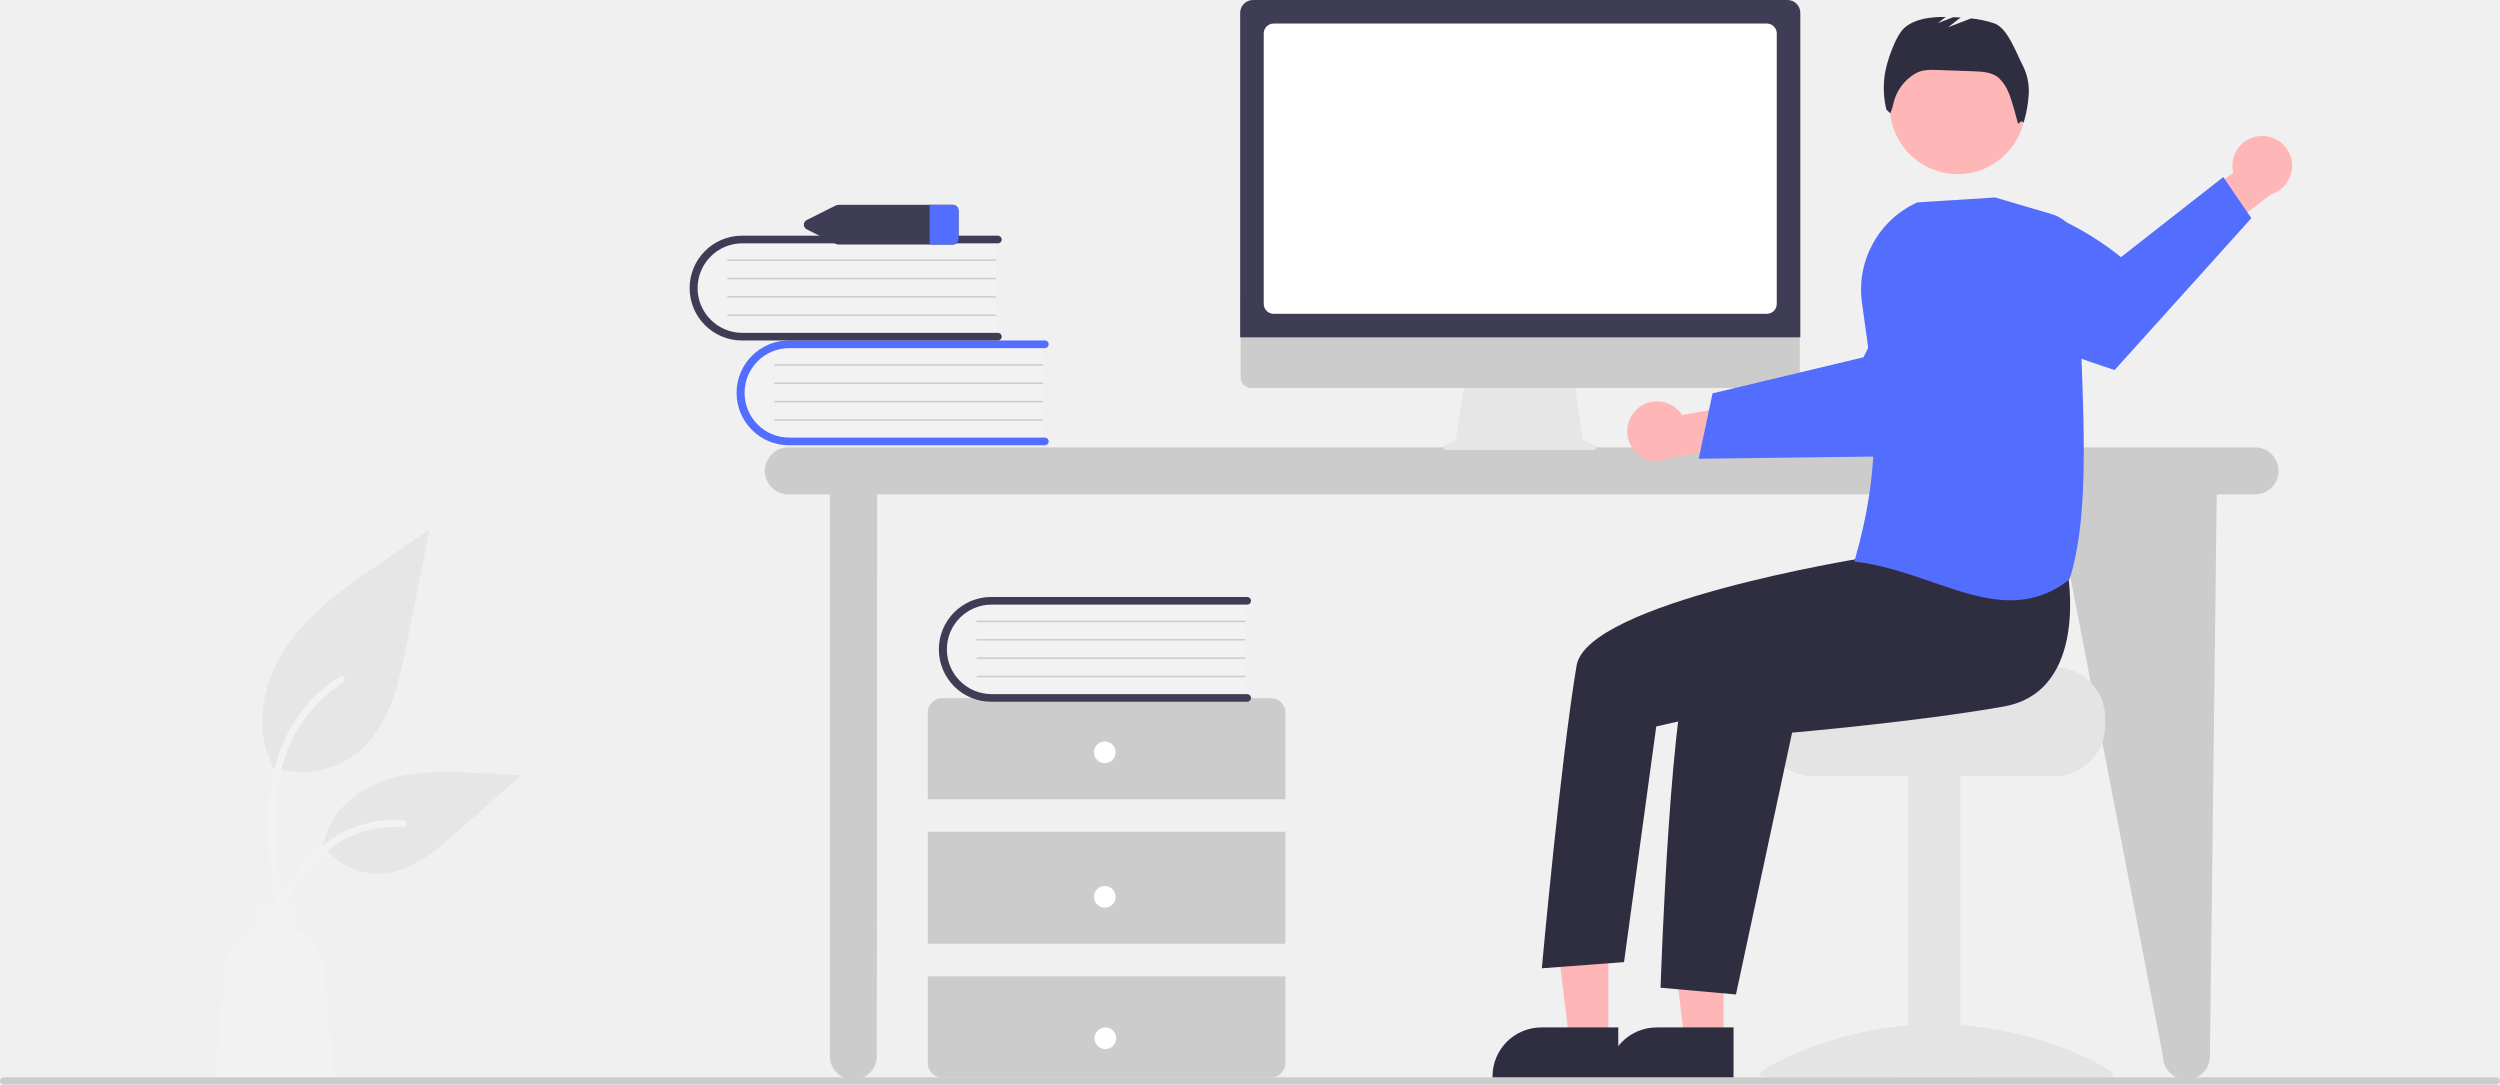
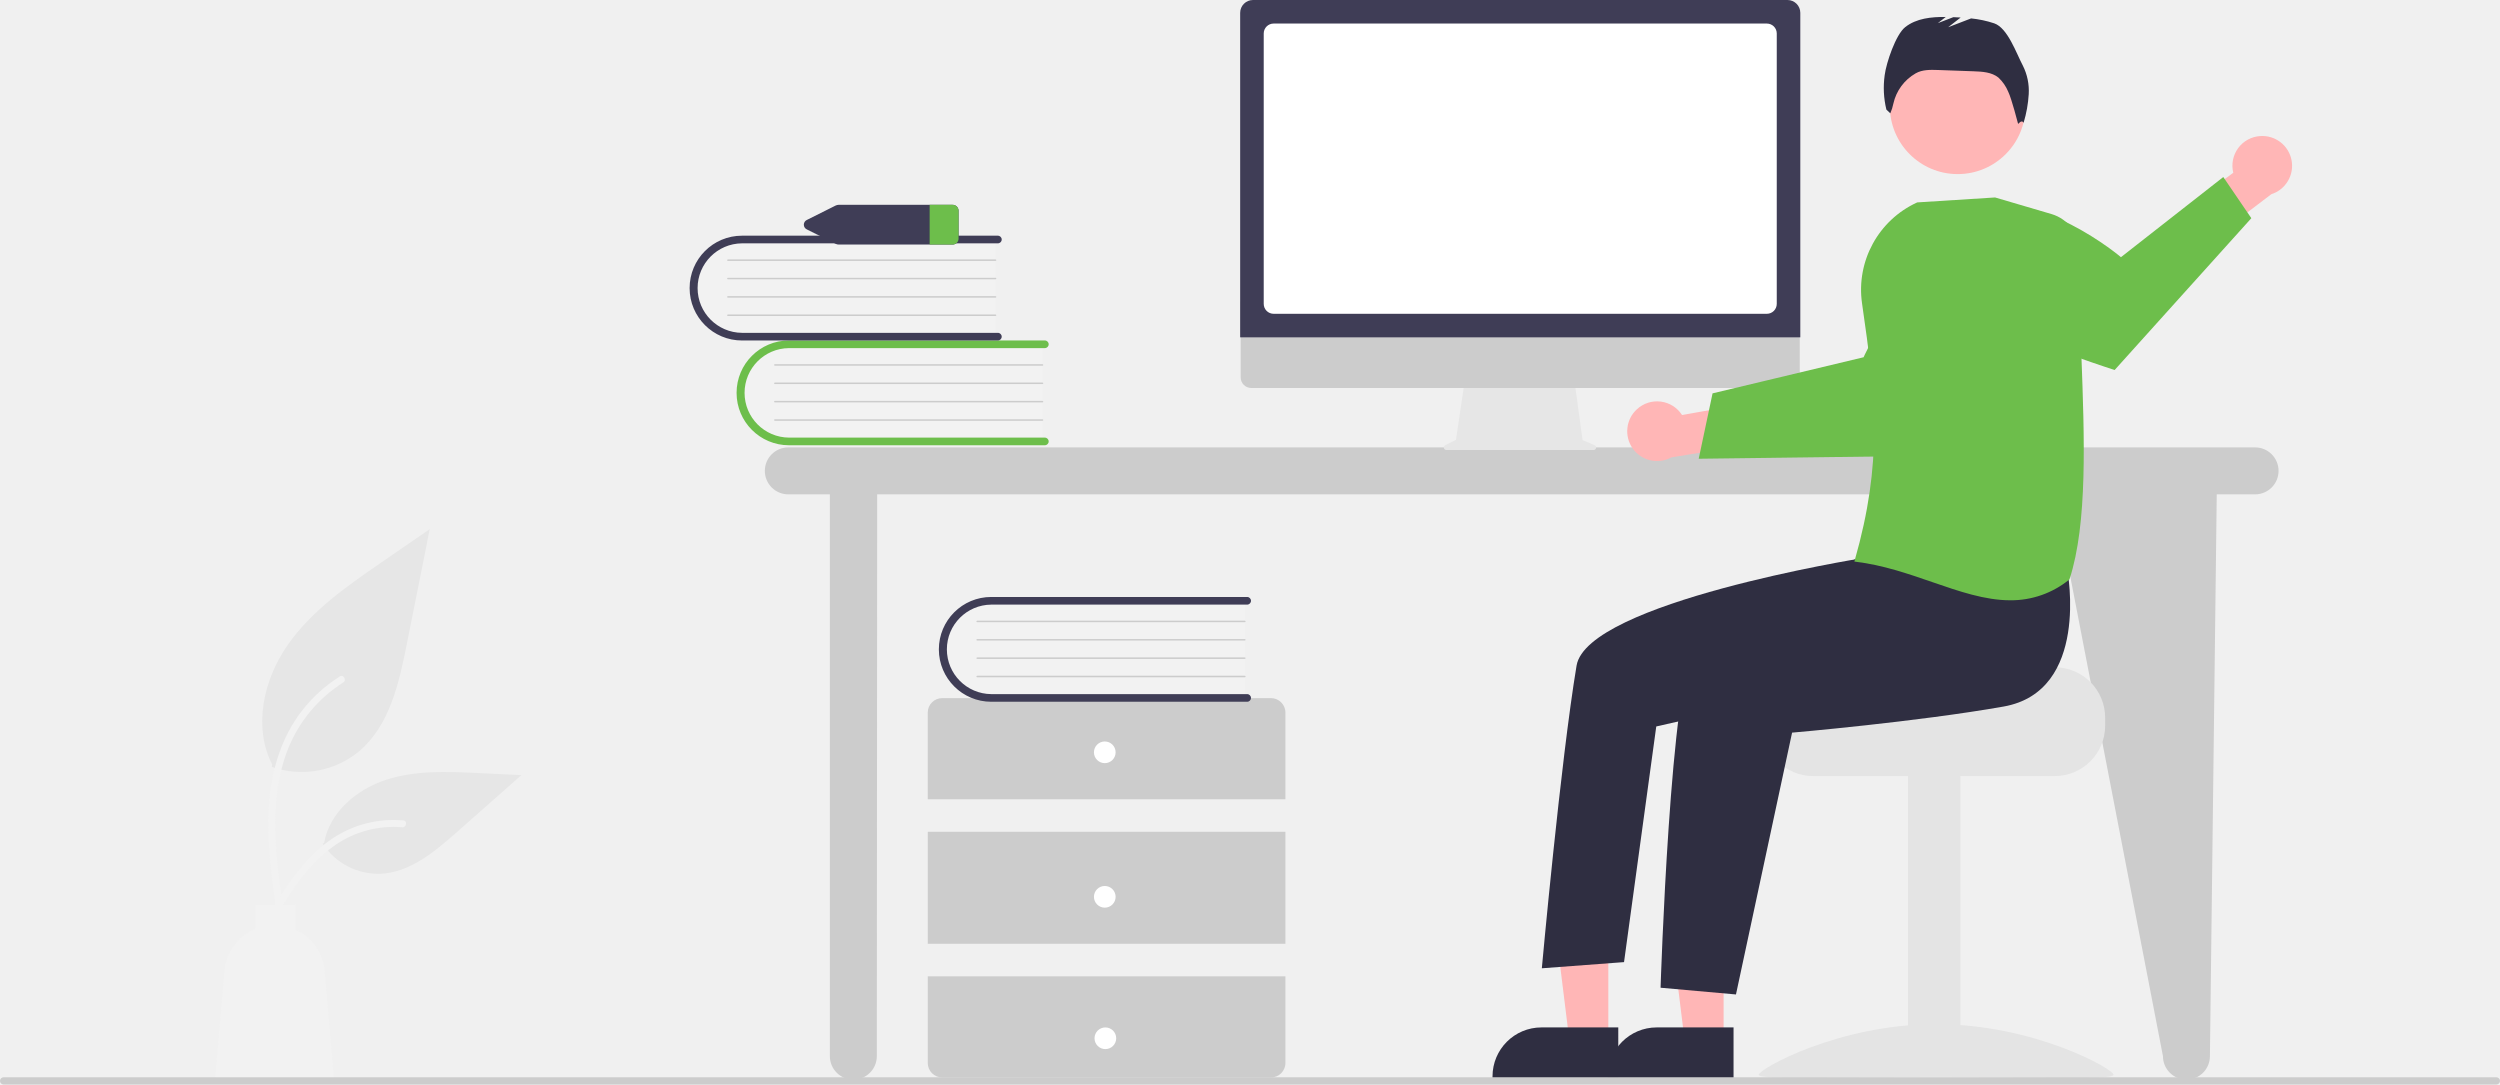
<svg xmlns="http://www.w3.org/2000/svg" id="b19d21a7-7bc0-44bd-ab2a-ad7473c6bec7" data-name="Layer 1" width="979.327" height="424.837" viewBox="0 0 979.327 424.837">
  <path d="M993.718,412.839H419.142a9.199,9.199,0,0,0,0,18.398H435.417V651.303a9.199,9.199,0,0,0,18.398,0l.14-220.065h461.156l42.52,220.065a9.199,9.199,0,1,0,18.398,0l2.676-220.065h15.014a9.199,9.199,0,0,0,0-18.398Z" transform="translate(-110.3366 -237.5817)" fill="#ccc" />
  <path d="M518.737,371.85v38.955H421.141a19.489,19.489,0,1,1-1.355-38.955q.677-.024,1.355,0Z" transform="translate(-110.3366 -237.5817)" fill="#f2f2f2" />
-   <path d="M521.134,410.506a1.499,1.499,0,0,1-1.498,1.498H419.403a20.526,20.526,0,0,1,0-41.052H519.636a1.498,1.498,0,1,1,0,2.997H419.403a17.53,17.53,0,0,0,0,35.059H519.636A1.499,1.499,0,0,1,521.134,410.506Z" transform="translate(-110.3366 -237.5817)" fill="#536dfe" />
+   <path d="M521.134,410.506a1.499,1.499,0,0,1-1.498,1.498H419.403a20.526,20.526,0,0,1,0-41.052H519.636a1.498,1.498,0,1,1,0,2.997H419.403a17.53,17.53,0,0,0,0,35.059H519.636A1.499,1.499,0,0,1,521.134,410.506Z" transform="translate(-110.3366 -237.5817)" fill="#6dbe4b" />
  <path d="M518.737,380.84H413.859a.3.3,0,0,1-.006-.599H518.737a.3.3,0,0,1,0,.599Z" transform="translate(-110.3366 -237.5817)" fill="#ccc" />
  <path d="M518.737,388.032H413.859a.3.3,0,0,1-.006-.599H518.737a.3.3,0,0,1,0,.599Z" transform="translate(-110.3366 -237.5817)" fill="#ccc" />
  <path d="M518.737,395.223H413.859a.3.3,0,0,1-.006-.599H518.737a.3.3,0,0,1,0,.599Z" transform="translate(-110.3366 -237.5817)" fill="#ccc" />
  <path d="M518.737,402.415H413.859a.3.3,0,0,1-.006-.599H518.737a.3.3,0,0,1,0,.599Z" transform="translate(-110.3366 -237.5817)" fill="#ccc" />
  <path d="M500.339,330.809v38.955H402.743a19.489,19.489,0,0,1-1.355-38.955q.677-.024,1.355,0Z" transform="translate(-110.3366 -237.5817)" fill="#f2f2f2" />
  <path d="M502.737,369.464a1.499,1.499,0,0,1-1.498,1.498H401.005a20.526,20.526,0,0,1,0-41.052H501.239a1.498,1.498,0,1,1,0,2.997H401.005a17.53,17.53,0,0,0,0,35.059H501.239A1.499,1.499,0,0,1,502.737,369.464Z" transform="translate(-110.3366 -237.5817)" fill="#3f3d56" />
  <path d="M500.339,339.799H395.461a.3.3,0,0,1-.006-.599H500.339a.3.3,0,0,1,0,.599Z" transform="translate(-110.3366 -237.5817)" fill="#ccc" />
  <path d="M500.339,346.991H395.461a.3.3,0,0,1-.006-.599H500.339a.3.3,0,0,1,0,.599Z" transform="translate(-110.3366 -237.5817)" fill="#ccc" />
  <path d="M500.339,354.182H395.461a.3.3,0,0,1-.006-.599H500.339a.3.3,0,0,1,0,.599Z" transform="translate(-110.3366 -237.5817)" fill="#ccc" />
  <path d="M500.339,361.374H395.461a.3.3,0,0,1-.006-.599H500.339a.3.3,0,0,1,0,.599Z" transform="translate(-110.3366 -237.5817)" fill="#ccc" />
  <path d="M613.874,550.683V516.718a5.661,5.661,0,0,0-5.661-5.661H479.428a5.661,5.661,0,0,0-5.661,5.661v33.965Z" transform="translate(-110.3366 -237.5817)" fill="#ccc" />
  <rect x="363.431" y="325.839" width="140.106" height="43.872" fill="#ccc" />
  <path d="M473.768,620.029V653.994a5.661,5.661,0,0,0,5.661,5.661H608.213a5.661,5.661,0,0,0,5.661-5.661V620.029Z" transform="translate(-110.3366 -237.5817)" fill="#ccc" />
  <circle cx="432.776" cy="294.704" r="4.246" fill="#fff" />
  <circle cx="432.776" cy="351.312" r="4.246" fill="#fff" />
  <circle cx="433.004" cy="406.722" r="4.246" fill="#fff" />
  <path d="M597.989,472.331v38.955H500.393a19.489,19.489,0,0,1-1.356-38.955q.678-.024,1.356,0Z" transform="translate(-110.3366 -237.5817)" fill="#f2f2f2" />
  <path d="M600.386,510.986a1.499,1.499,0,0,1-1.498,1.498H498.655a20.526,20.526,0,0,1-.025-41.052H598.888a1.498,1.498,0,1,1,0,2.997H498.655a17.53,17.53,0,0,0,0,35.059H598.888A1.499,1.499,0,0,1,600.386,510.986Z" transform="translate(-110.3366 -237.5817)" fill="#3f3d56" />
  <path d="M597.989,481.32H493.111a.3.3,0,0,1-.006-.599H597.989a.3.3,0,0,1,0,.599Z" transform="translate(-110.3366 -237.5817)" fill="#ccc" />
  <path d="M597.989,488.512H493.111a.3.3,0,0,1-.006-.599H597.989a.3.3,0,0,1,0,.599Z" transform="translate(-110.3366 -237.5817)" fill="#ccc" />
  <path d="M597.989,495.703H493.111a.3.3,0,0,1-.006-.599H597.989a.3.3,0,0,1,0,.599Z" transform="translate(-110.3366 -237.5817)" fill="#ccc" />
  <path d="M597.989,502.895H493.111a.3.3,0,0,1-.006-.599H597.989a.3.3,0,0,1,0,.599Z" transform="translate(-110.3366 -237.5817)" fill="#ccc" />
  <path d="M483.367,317.814H438.902a2.747,2.747,0,0,0-1.217.283l-11.223,5.618a2.045,2.045,0,0,0,0,3.764l11.223,5.618a2.747,2.747,0,0,0,1.217.283h44.466a2.334,2.334,0,0,0,2.463-2.165v-11.237A2.334,2.334,0,0,0,483.367,317.814Z" transform="translate(-110.3366 -237.5817)" fill="#3f3d56" />
-   <path d="M485.83,319.979v11.237a2.334,2.334,0,0,1-2.463,2.165h-8.859V317.814h8.859A2.334,2.334,0,0,1,485.83,319.979Z" transform="translate(-110.3366 -237.5817)" fill="#536dfe" />
+   <path d="M485.83,319.979v11.237a2.334,2.334,0,0,1-2.463,2.165h-8.859V317.814h8.859A2.334,2.334,0,0,1,485.83,319.979Z" transform="translate(-110.3366 -237.5817)" fill="#6dbe4b" />
  <path d="M216.781,537.993a35.34,35.34,0,0,0,34.126-6.011c11.953-10.032,15.7-26.56,18.749-41.864q4.509-22.633,9.019-45.266l-18.882,13.002c-13.579,9.35-27.464,18.999-36.866,32.542S209.421,522.426,216.975,537.08" transform="translate(-110.3366 -237.5817)" fill="#e6e6e6" />
  <path d="M218.395,592.797c-1.911-13.921-3.876-28.02-2.536-42.09,1.191-12.496,5.003-24.7,12.764-34.707a57.736,57.736,0,0,1,14.813-13.423c1.481-.935,2.845,1.413,1.37,2.343a54.888,54.888,0,0,0-21.711,26.196c-4.727,12.023-5.486,25.128-4.671,37.9.493,7.723,1.537,15.396,2.589,23.059a1.406,1.406,0,0,1-.948,1.669,1.365,1.365,0,0,1-1.669-.948Z" transform="translate(-110.3366 -237.5817)" fill="#f2f2f2" />
  <path d="M236.802,568.164a26.014,26.014,0,0,0,22.666,11.699c11.474-.545,21.04-8.553,29.651-16.156l25.47-22.488-16.857-.807c-12.122-.58-24.557-1.121-36.104,2.617s-22.195,12.735-24.306,24.686" transform="translate(-110.3366 -237.5817)" fill="#e6e6e6" />
  <path d="M212.994,600.8c9.199-16.276,19.868-34.365,38.933-40.147A43.445,43.445,0,0,1,268.302,558.962c1.739.15,1.304,2.83-.431,2.68a40.361,40.361,0,0,0-26.133,6.914c-7.369,5.016-13.106,11.988-17.962,19.383-2.974,4.529-5.639,9.251-8.303,13.966-.852,1.507-3.341.419-2.479-1.105Z" transform="translate(-110.3366 -237.5817)" fill="#f2f2f2" />
  <path d="M198.255,617.932a19.698,19.698,0,0,1,12.071-16.498v-9.41h15.782v9.706a19.688,19.688,0,0,1,11.414,16.202l3.711,43.138H194.544Z" transform="translate(-110.3366 -237.5817)" fill="#f2f2f2" />
  <path d="M734.973,411.955l-4.695-1.977-3.221-23.536h-42.889l-3.491,23.439-4.2,2.1a.997.997,0,0,0,.446,1.89h57.663A.997.997,0,0,0,734.973,411.955Z" transform="translate(-110.3366 -237.5817)" fill="#e6e6e6" />
  <path d="M811.19,389.574H600.507a4.174,4.174,0,0,1-4.165-4.174V355.691H815.354V385.4A4.174,4.174,0,0,1,811.19,389.574Z" transform="translate(-110.3366 -237.5817)" fill="#ccc" />
  <path d="M815.575,369.732H596.15V242.613a5.037,5.037,0,0,1,5.032-5.032h209.361a5.038,5.038,0,0,1,5.032,5.032Z" transform="translate(-110.3366 -237.5817)" fill="#3f3d56" />
  <path d="M802.469,360.506h-193.214a3.883,3.883,0,0,1-3.879-3.879V250.687a3.884,3.884,0,0,1,3.879-3.879h193.214a3.884,3.884,0,0,1,3.879,3.879V356.627A3.883,3.883,0,0,1,802.469,360.506Z" transform="translate(-110.3366 -237.5817)" fill="#fff" />
  <path d="M751.58,397.887a11.616,11.616,0,0,1,17.666,2.272l26.134-4.646,6.697,15.193-36.999,6.043a11.679,11.679,0,0,1-13.499-18.862Z" transform="translate(-110.3366 -237.5817)" fill="#ffb6b6" />
-   <path d="M775.776,417.286l27.246-.34,3.449-.047,55.433-.698s15.053-14.361,28.161-29.146l-1.837-13.288A54.292,54.292,0,0,0,870.023,340.152C851.25,352.696,840.363,377.526,840.363,377.526l-34.37,8.221-3.438.822-21.356,5.103Z" transform="translate(-110.3366 -237.5817)" fill="#536dfe" />
+   <path d="M775.776,417.286l27.246-.34,3.449-.047,55.433-.698s15.053-14.361,28.161-29.146l-1.837-13.288A54.292,54.292,0,0,0,870.023,340.152C851.25,352.696,840.363,377.526,840.363,377.526l-34.37,8.221-3.438.822-21.356,5.103Z" transform="translate(-110.3366 -237.5817)" fill="#6dbe4b" />
  <path d="M915.25,498.962H864.392c0,2.179-55.594,3.948-55.594,3.948a20.309,20.309,0,0,0-3.332,3.158,19.597,19.597,0,0,0-4.58,12.633v3.158a19.746,19.746,0,0,0,19.739,19.739h94.625a19.756,19.756,0,0,0,19.739-19.739v-3.158A19.766,19.766,0,0,0,915.25,498.962Z" transform="translate(-110.3366 -237.5817)" fill="#e4e4e4" />
  <rect x="747.402" y="303.231" width="20.528" height="118.49" fill="#e4e4e4" />
  <path d="M799.312,658.581c0,2.218,31.107.858,69.48.858s69.48,1.36,69.48-.858-31.107-19.807-69.48-19.807S799.312,656.363,799.312,658.581Z" transform="translate(-110.3366 -237.5817)" fill="#e4e4e4" />
  <polygon points="675.186 407.461 659.908 407.46 652.64 348.531 675.188 348.532 675.186 407.461" fill="#ffb6b6" />
  <path d="M789.419,659.852l-49.262-.002v-.623a19.175,19.175,0,0,1,19.174-19.174h.001l30.088.001Z" transform="translate(-110.3366 -237.5817)" fill="#2f2e41" />
  <polygon points="630.031 407.461 614.753 407.46 607.485 348.531 630.033 348.532 630.031 407.461" fill="#ffb6b6" />
  <path d="M744.264,659.852l-49.262-.002v-.623a19.175,19.175,0,0,1,19.174-19.174h.001l30.088.001Z" transform="translate(-110.3366 -237.5817)" fill="#2f2e41" />
  <circle cx="766.887" cy="41.636" r="26.564" fill="#ffb6b6" />
  <path d="M920.217,461.224s8.913,47.131-25,53.132-82.866,10.22-82.866,10.22L790.367,627.143l-29.534-2.637s3.928-123.467,13.588-133.127,70.712-38.583,70.712-38.583Z" transform="translate(-110.3366 -237.5817)" fill="#2f2e41" />
  <path d="M853.983,441.471,839.151,456.351s-107.094,17.25-111.226,41.985c-6.237,37.344-13.605,118.552-13.605,118.552l32.199-2.415,12.626-92.311,51.518-11.719L869.277,478.5Z" transform="translate(-110.3366 -237.5817)" fill="#2f2e41" />
  <path d="M902.785,263.361c-2.622-4.948-5.954-14.808-11.247-16.637a42.077,42.077,0,0,0-9.058-1.93l-8.996,3.46,4.896-3.808q-1.43-.085-2.858-.139l-6.07,2.335,3.105-2.415c-5.659-.058-11.5.53-15.885,3.975-3.738,2.937-7.442,14.062-8.041,18.778a35.917,35.917,0,0,0,.66,13.531l1.537,1.462a18.859,18.859,0,0,0,1.206-3.839,18.181,18.181,0,0,1,8.703-11.806l.084-.047c2.578-1.451,5.707-1.384,8.663-1.278l14.042.505c3.378.122,7.016.335,9.65,2.454a15.888,15.888,0,0,1,3.858,5.589c1.309,2.641,3.866,12.604,3.866,12.604s1.447-1.881,2.14-.481a48.398,48.398,0,0,0,2.014-11.233A22.009,22.009,0,0,0,902.785,263.361Z" transform="translate(-110.3366 -237.5817)" fill="#2f2e41" />
  <path d="M995.694,290.883A11.616,11.616,0,0,0,985.181,305.261l-21.361,15.757,6.41,15.317,29.854-22.676a11.679,11.679,0,0,0-4.389-22.776Z" transform="translate(-110.3366 -237.5817)" fill="#ffb6b6" />
-   <path d="M992.256,323.052l-53.551,59.474s-25.609-8.198-45.415-17.086l-8.898-27.328a54.343,54.343,0,0,1-2.601-19.664c27.456-7.306,59.391,19.879,59.391,19.879l40.085-31.399Z" transform="translate(-110.3366 -237.5817)" fill="#536dfe" />
-   <path d="M867.301,465.617c-9.554-3.3-19.433-6.713-30.089-7.994l-.458-.055.126-.443c11.031-38.731,8.278-63.507,2.872-100.723a37.591,37.591,0,0,1,21.548-39.501l.065-.03,30.434-1.934.069-.004,22.134,6.51a15.183,15.183,0,0,1,10.867,14.831c-.24,12.239.269,25.904.807,40.371,1.208,32.456,2.457,66.016-4.63,87.792l-.037.114-.095.074a36.099,36.099,0,0,1-23.081,8.108C887.901,472.732,877.762,469.23,867.301,465.617Z" transform="translate(-110.3366 -237.5817)" fill="#536dfe" />
+   <path d="M992.256,323.052l-53.551,59.474s-25.609-8.198-45.415-17.086l-8.898-27.328a54.343,54.343,0,0,1-2.601-19.664c27.456-7.306,59.391,19.879,59.391,19.879l40.085-31.399Z" transform="translate(-110.3366 -237.5817)" fill="#6dbe4b" />
+   <path d="M867.301,465.617c-9.554-3.3-19.433-6.713-30.089-7.994l-.458-.055.126-.443c11.031-38.731,8.278-63.507,2.872-100.723a37.591,37.591,0,0,1,21.548-39.501l.065-.03,30.434-1.934.069-.004,22.134,6.51a15.183,15.183,0,0,1,10.867,14.831c-.24,12.239.269,25.904.807,40.371,1.208,32.456,2.457,66.016-4.63,87.792l-.037.114-.095.074a36.099,36.099,0,0,1-23.081,8.108C887.901,472.732,877.762,469.23,867.301,465.617Z" transform="translate(-110.3366 -237.5817)" fill="#6dbe4b" />
  <path d="M1088.248,662.418H111.752a1.415,1.415,0,1,1,0-2.83h976.496a1.415,1.415,0,1,1,0,2.83Z" transform="translate(-110.3366 -237.5817)" fill="#ccc" />
</svg>
